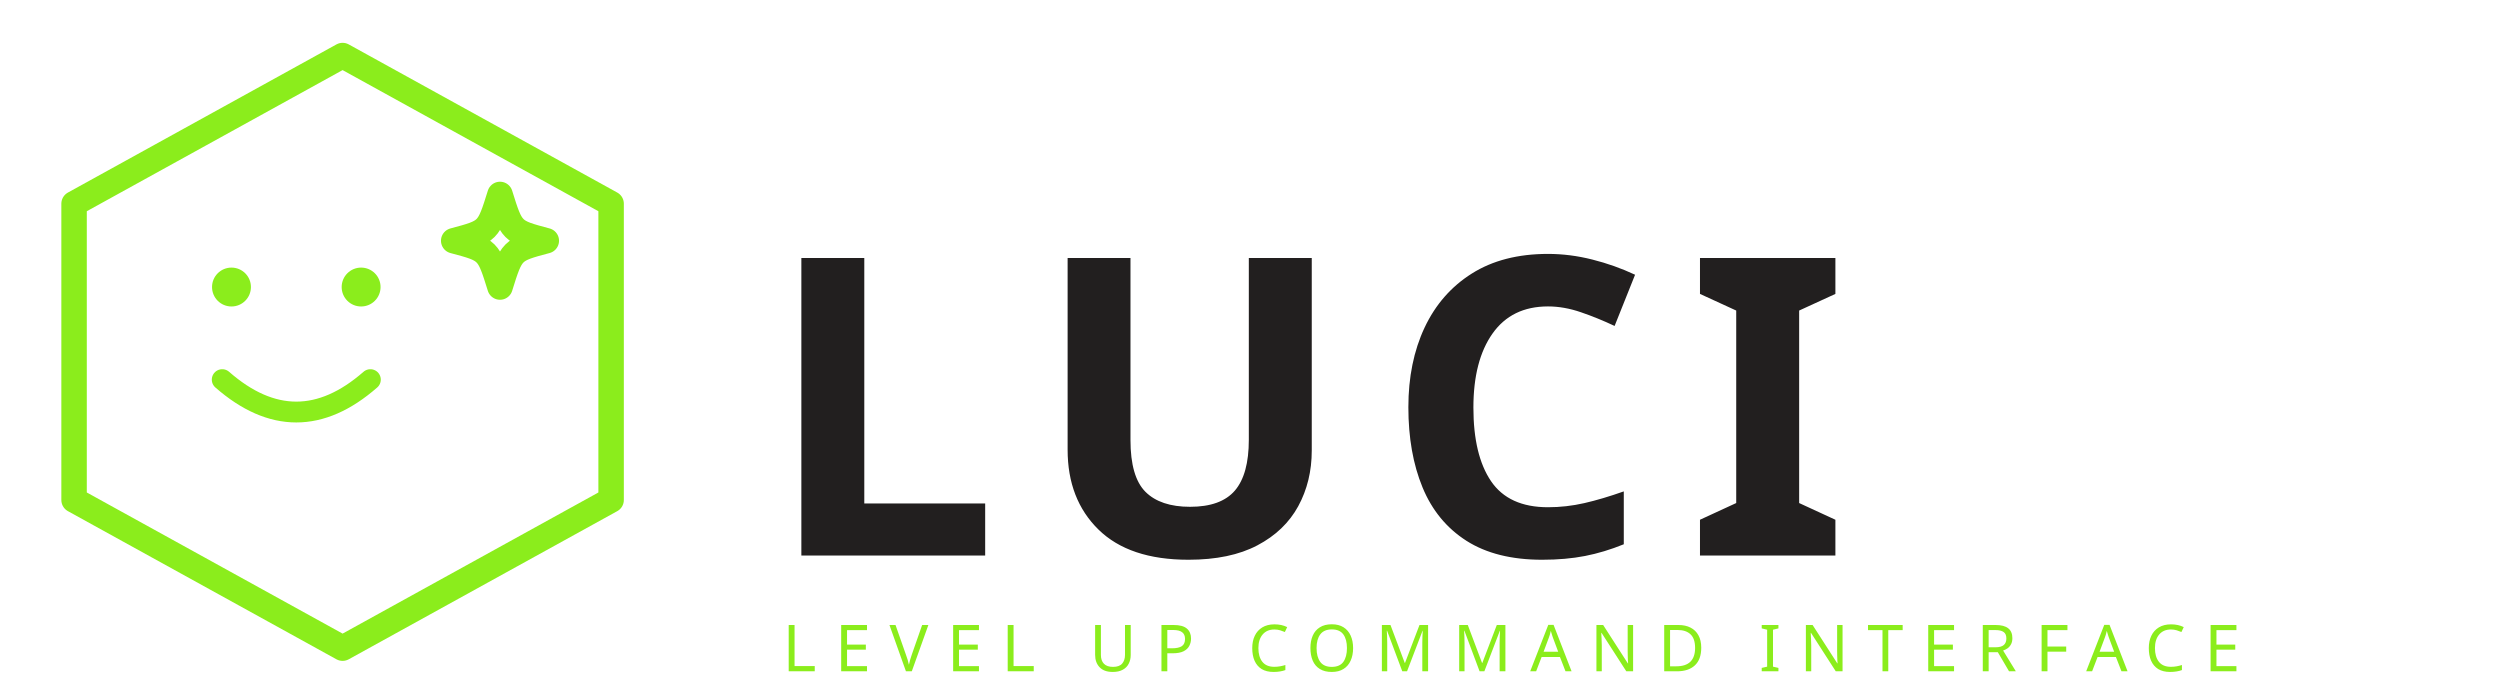
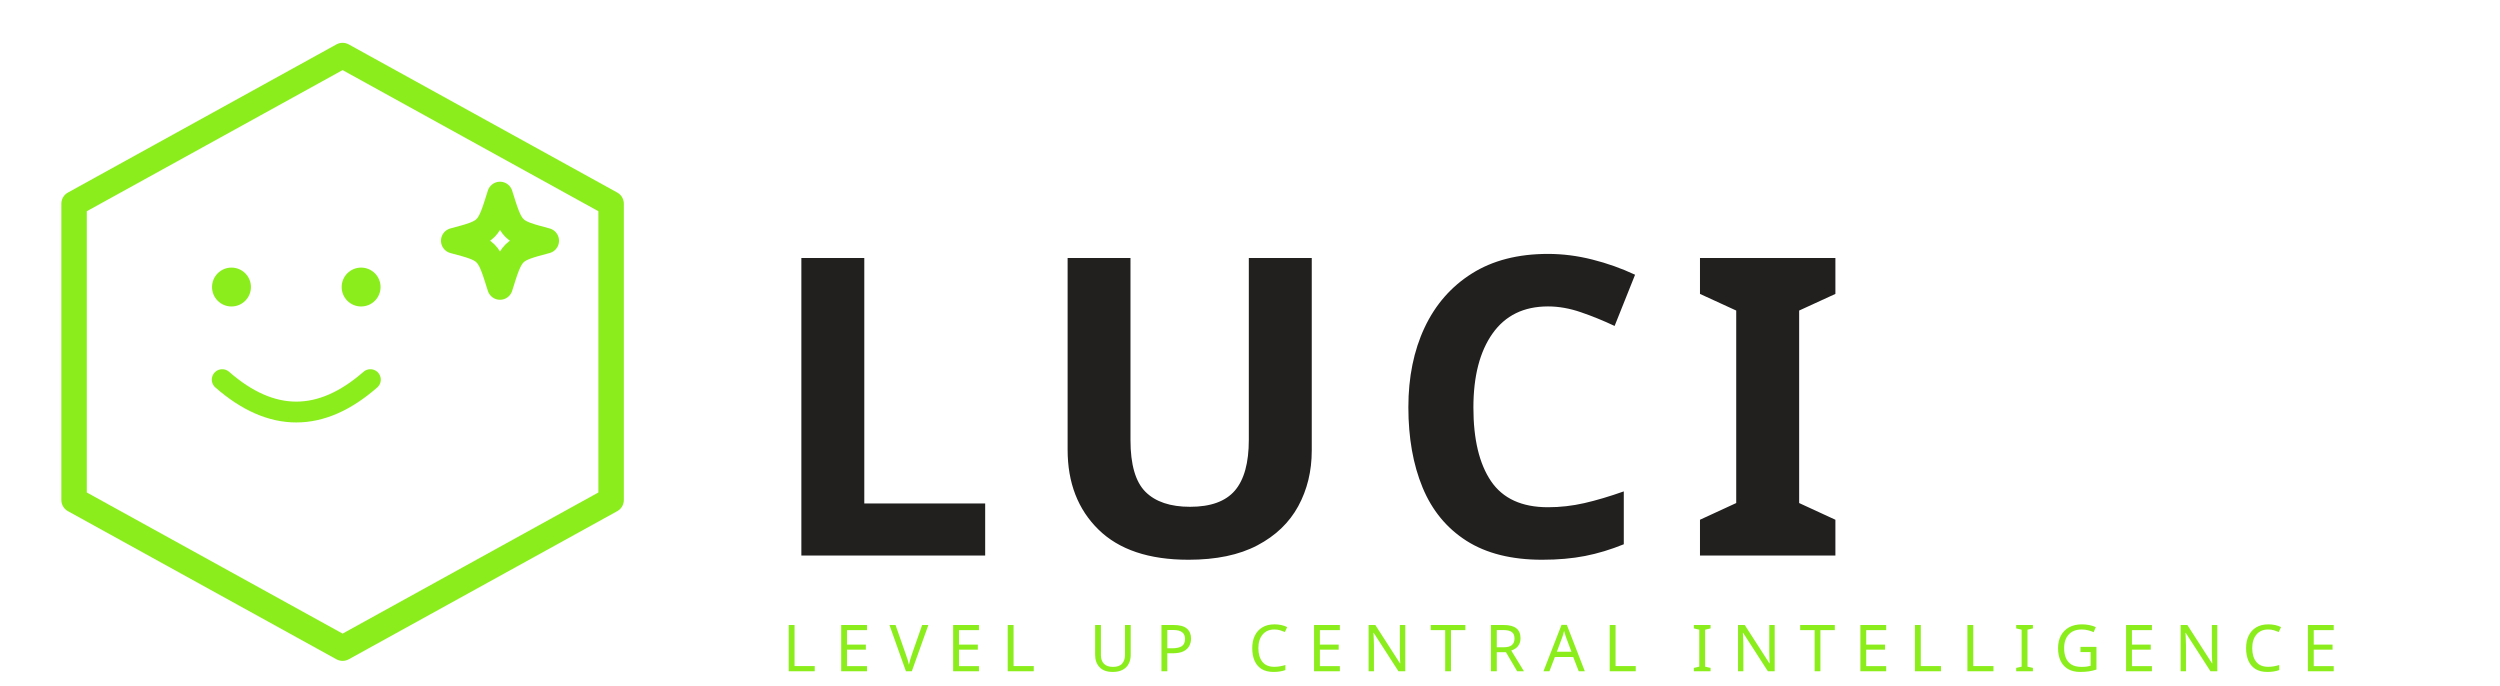
<svg xmlns="http://www.w3.org/2000/svg" viewBox="0 0 540 148">
  <g transform="translate(0, 0)">
    <path d="M74 12 L132 44 L132 108 L74 140 L16 108 L16 44 Z" fill="none" stroke="#8BED1C" stroke-width="5.5" stroke-linejoin="round" stroke-linecap="round" />
    <circle cx="50" cy="62" r="4.2" fill="#8BED1C" />
    <circle cx="78" cy="62" r="4.2" fill="#8BED1C" />
    <path d="M48 82 Q64 96 80 82" fill="none" stroke="#8BED1C" stroke-width="4.5" stroke-linecap="round" />
    <path d="M108 42 C110.5 50 110.5 50 118 52 C110.5 54 110.5 54 108 62 C105.5 54 105.5 54 98 52 C105.5 50 105.5 50 108 42 Z" fill="none" stroke="#8BED1C" stroke-width="5.5" stroke-linejoin="round" stroke-linecap="round" />
  </g>
  <g transform="translate(165, 30)">
    <text x="0" y="90" font-family="'DM Sans', sans-serif" font-weight="700" font-size="90" fill="#221f1f" letter-spacing="8">LUCI</text>
-     <text x="4" y="115" font-family="'DM Sans', sans-serif" font-weight="500" font-size="14" fill="#8BED1C" letter-spacing="4">LEVEL UP COMMAND INTERFACE</text>
+     <text x="4" y="115" font-family="'DM Sans', sans-serif" font-weight="500" font-size="14" fill="#8BED1C" letter-spacing="4">LEVEL UP CENTRAL INTELLIGENCE</text>
  </g>
</svg>
